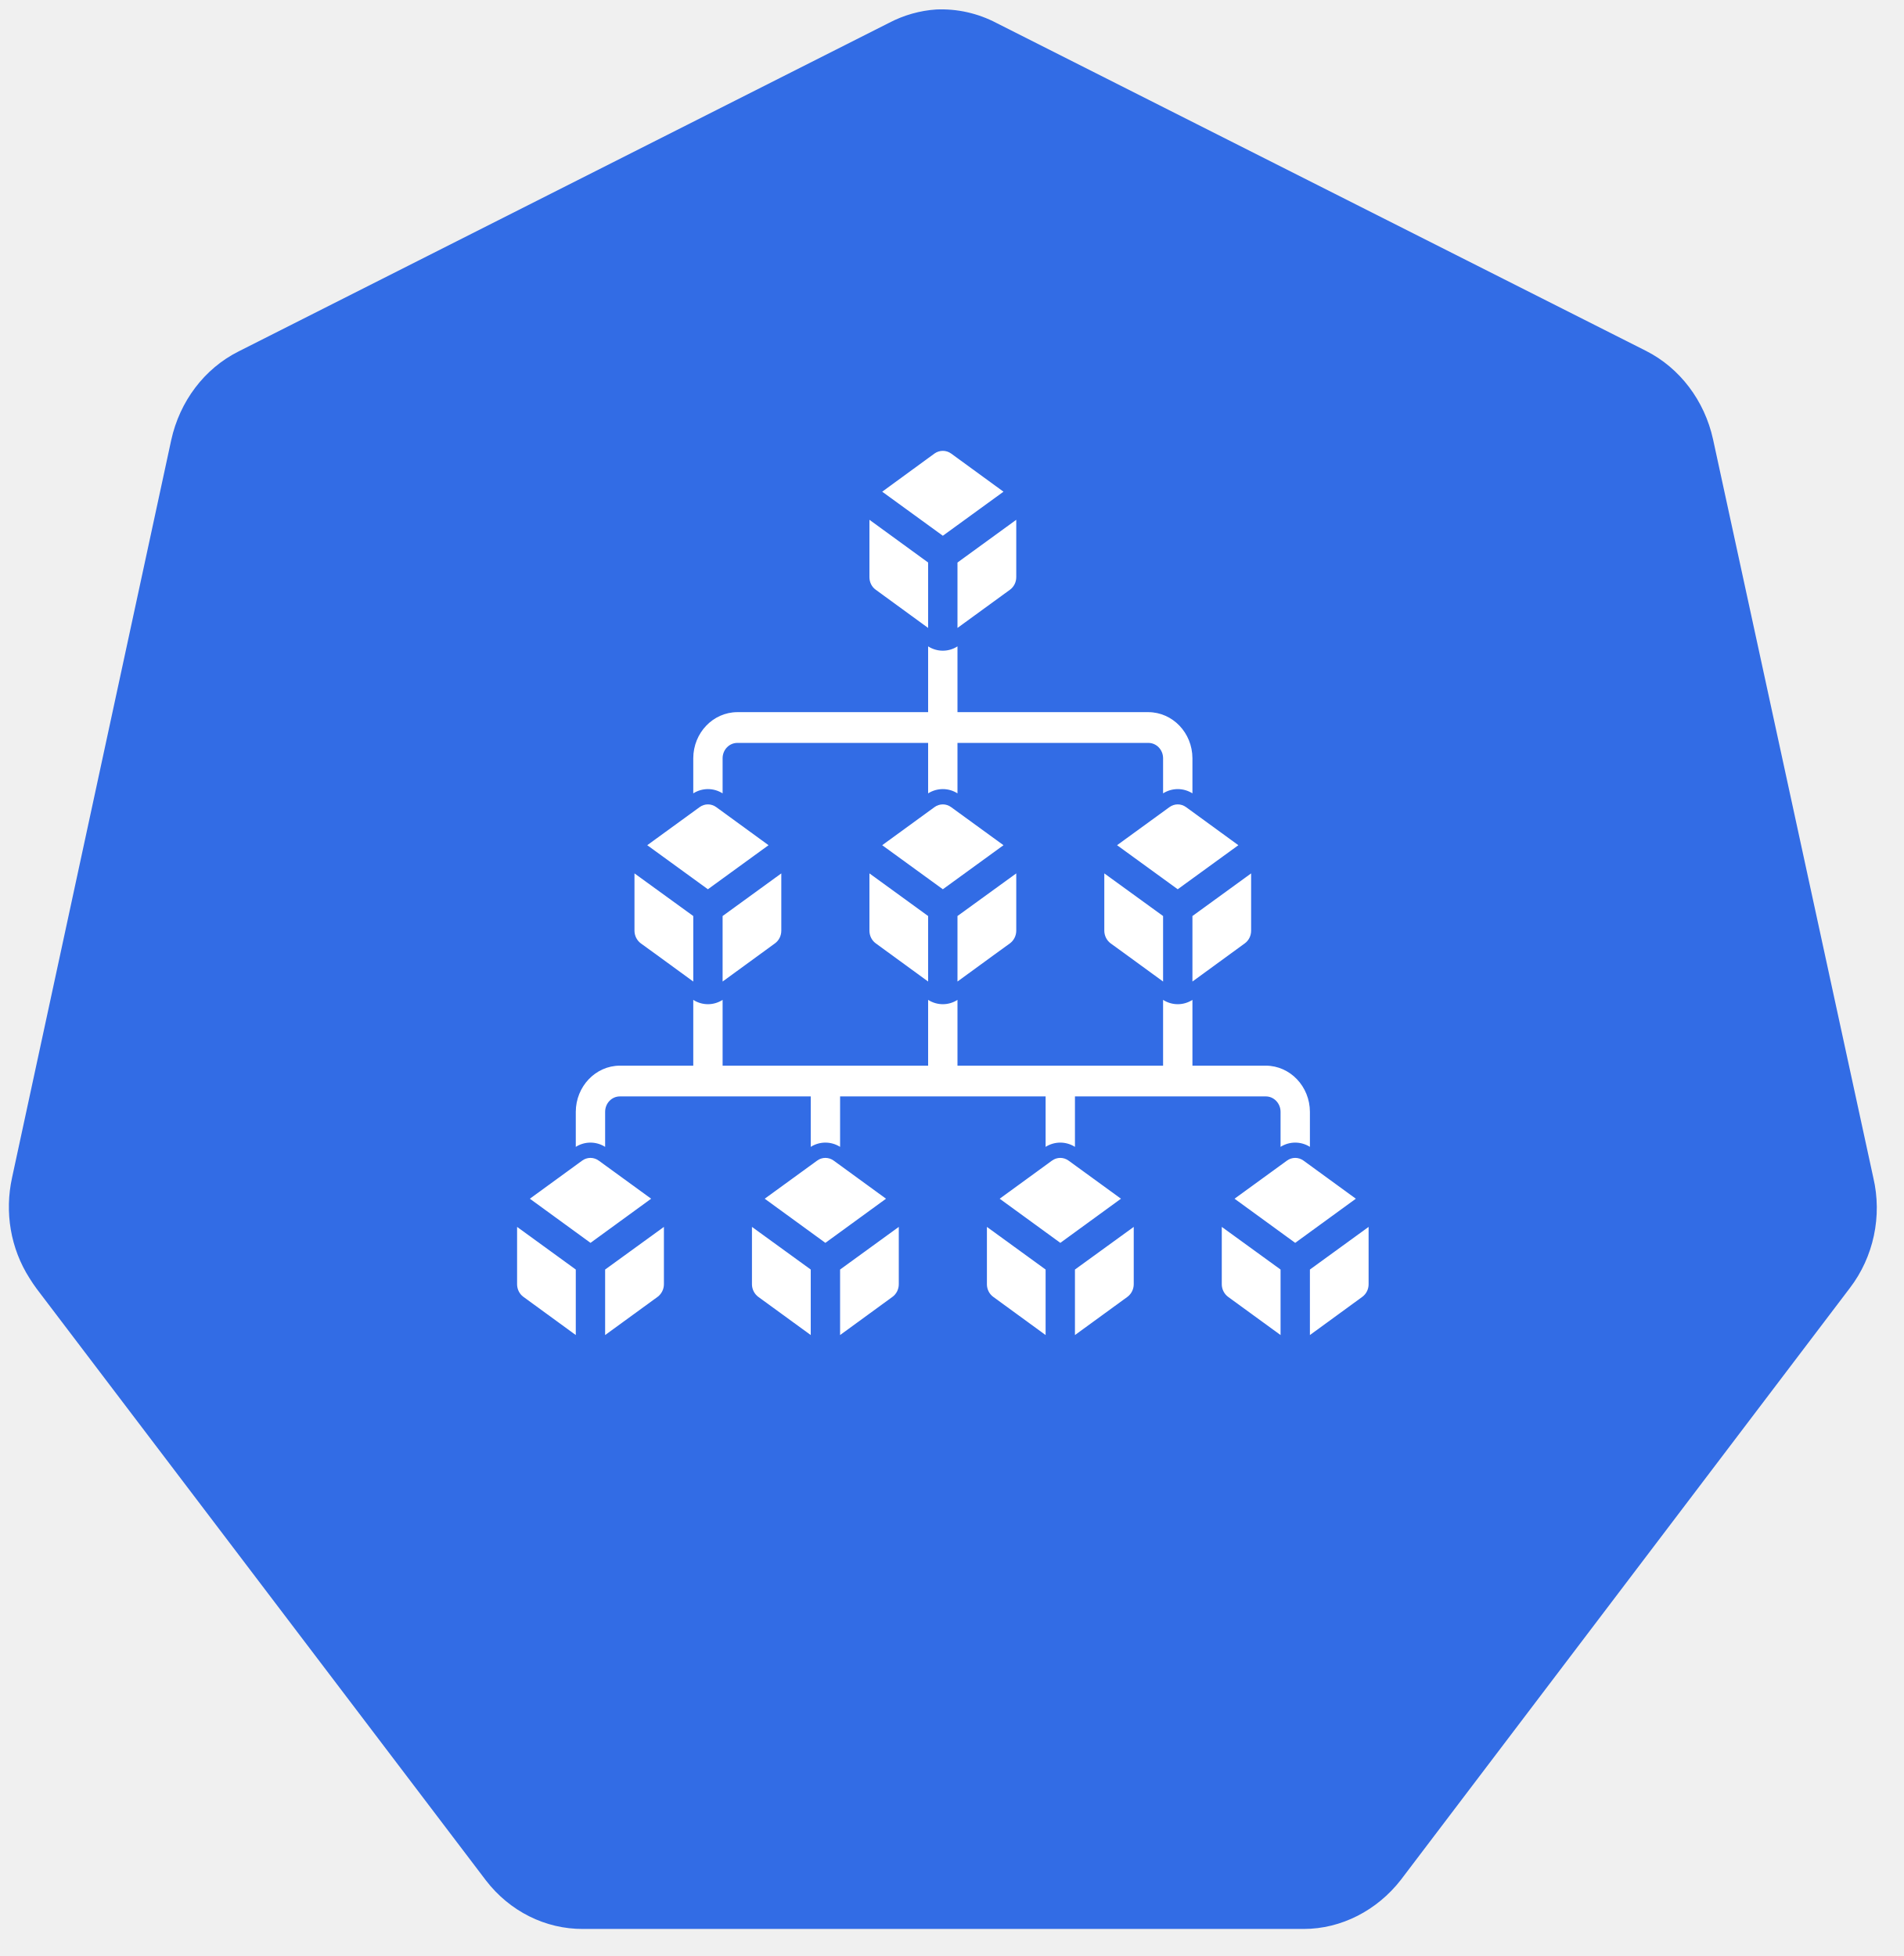
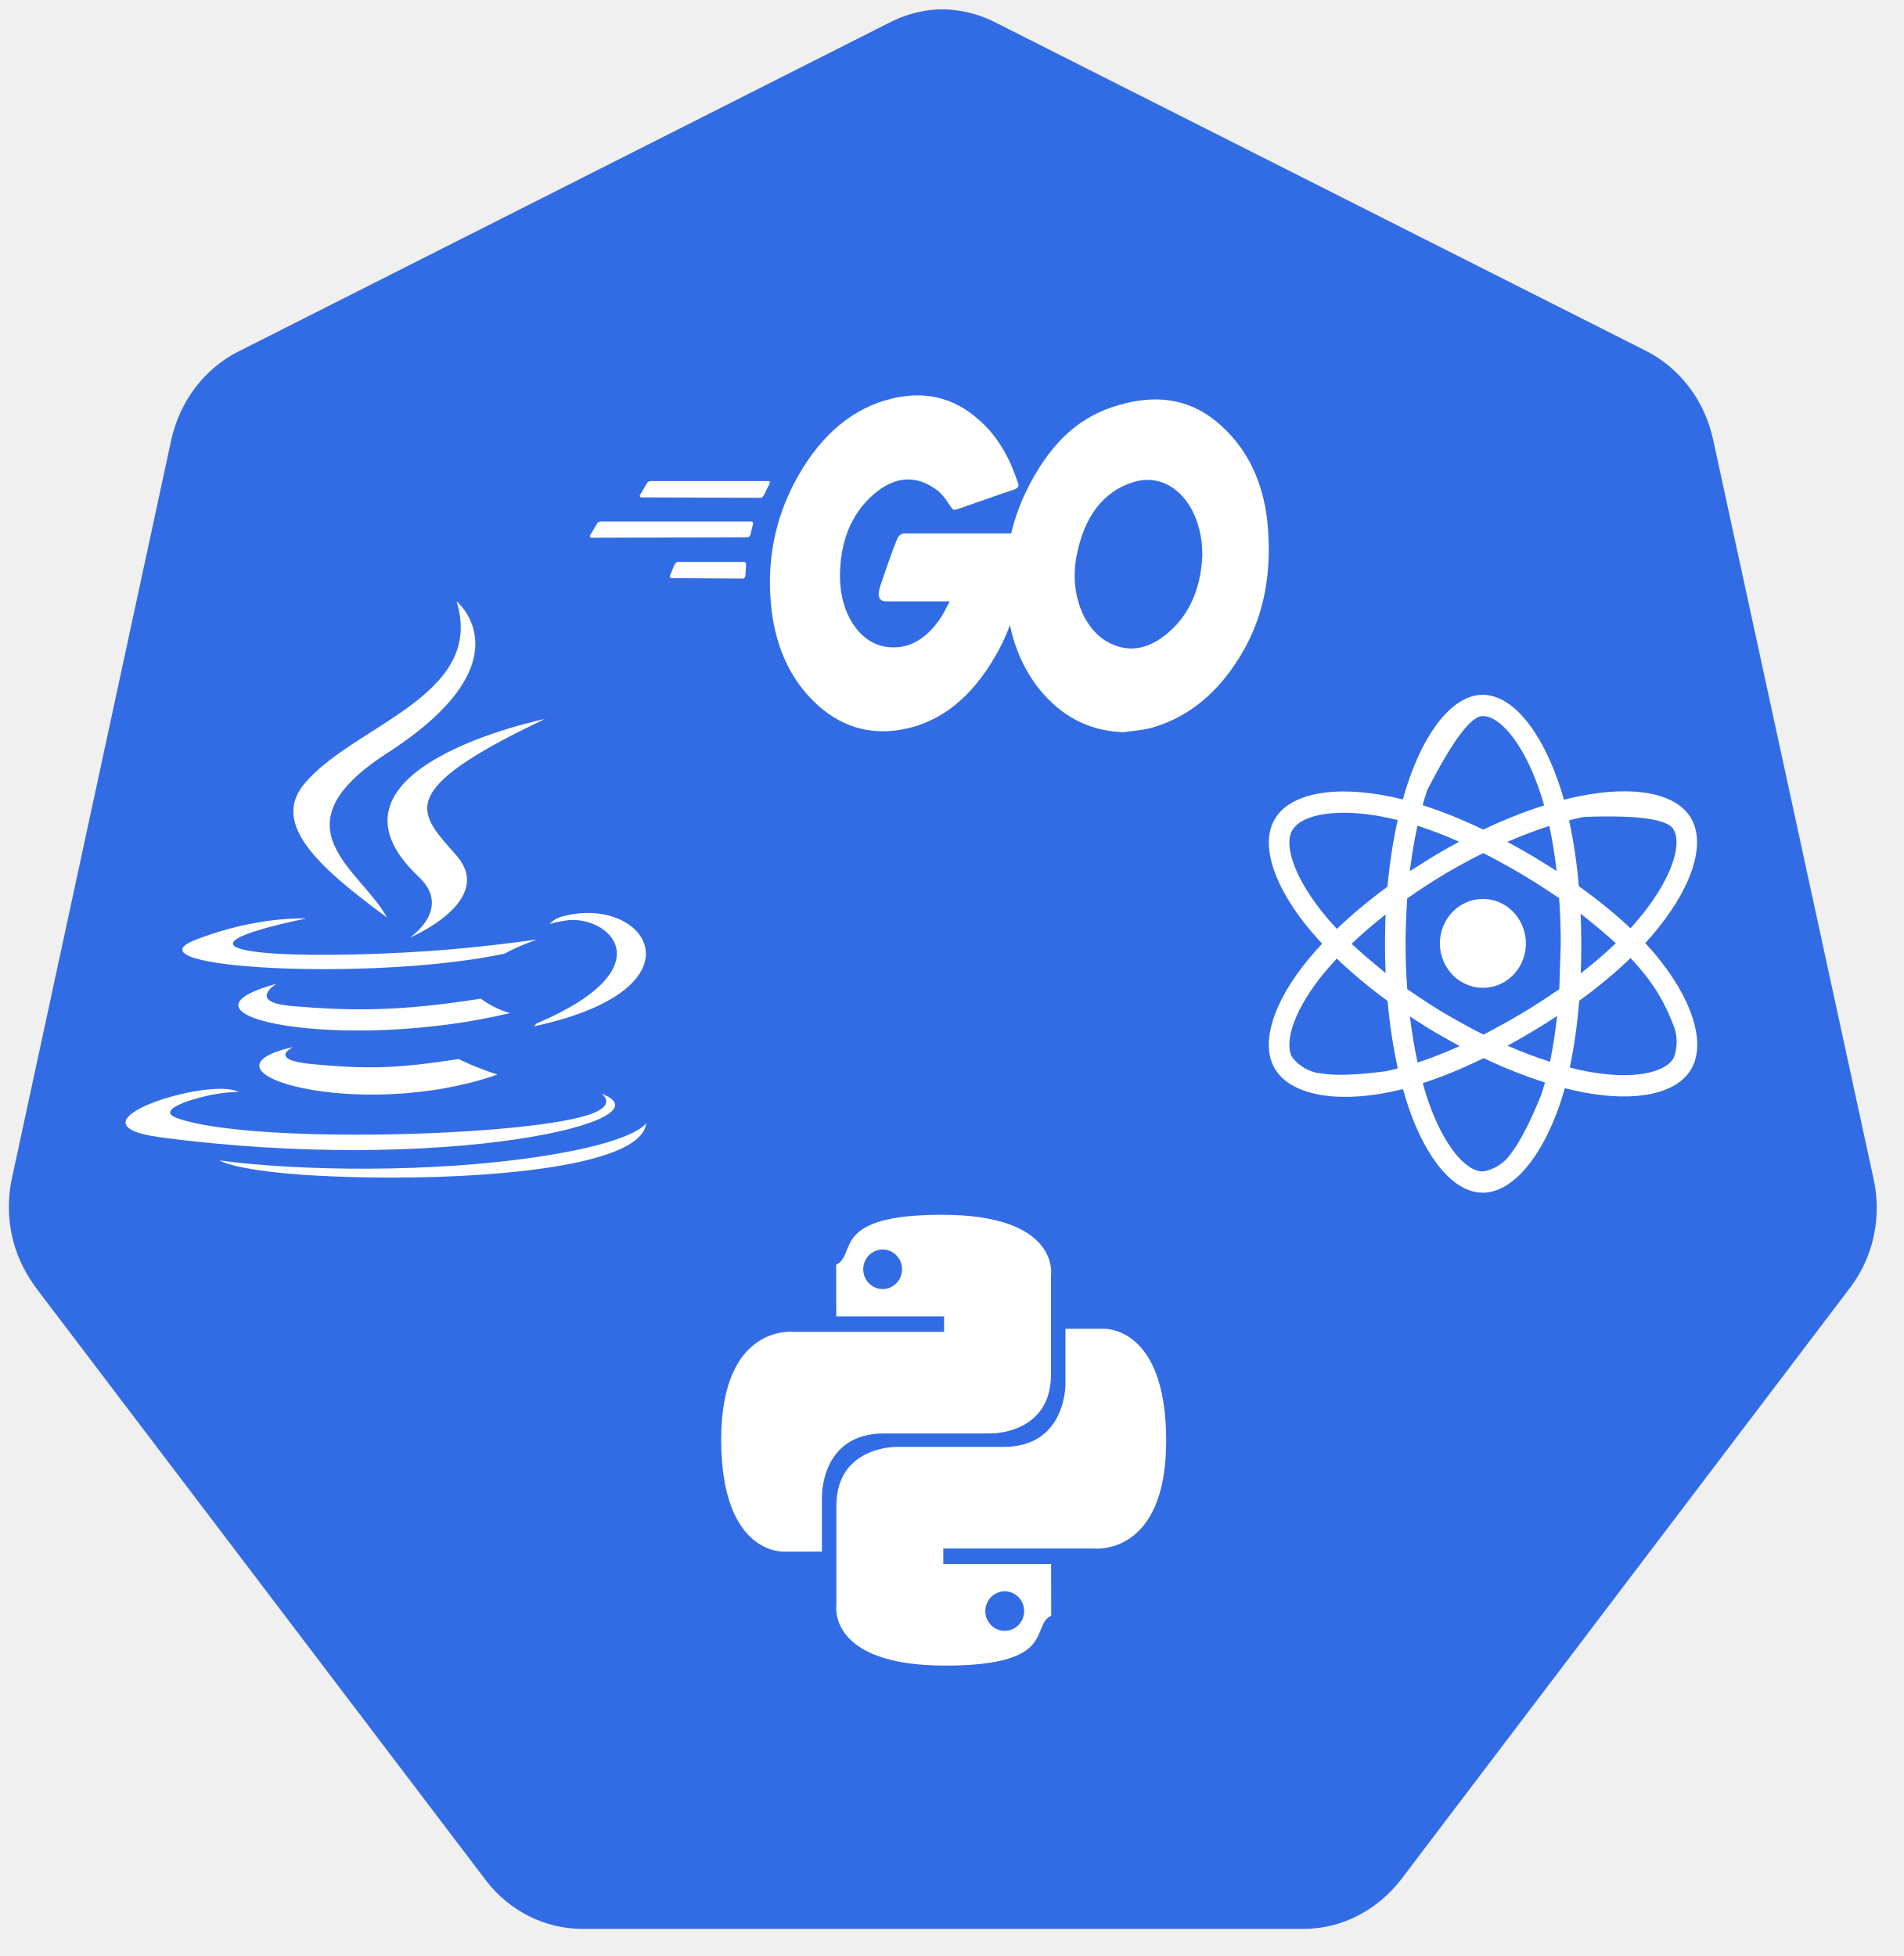
- <svg xmlns="http://www.w3.org/2000/svg" xmlns:xlink="http://www.w3.org/1999/xlink" version="1.1" preserveAspectRatio="xMidYMid meet" viewBox="158.999 178.837 214.679 220.548" width="210.68" height="216.55">
+ <svg xmlns="http://www.w3.org/2000/svg" xmlns:xlink="http://www.w3.org/1999/xlink" version="1.1" preserveAspectRatio="xMidYMid meet" viewBox="192.959 215.816 214.679 220.548" width="210.68" height="216.55">
  <defs>
-     <path d="M259.25 181.37C251.91 185.08 193.22 214.74 185.88 218.44C182.05 220.37 179.27 224.05 178.31 228.43C176.52 236.75 162.15 303.31 160.36 311.63C159.5 315.54 160.19 319.63 162.33 322.98C162.58 323.38 162.84 323.77 163.12 324.15C193.53 364.21 210.43 386.47 213.81 390.92C216.49 394.4 220.51 396.41 224.75 396.39C232.88 396.39 297.91 396.39 306.04 396.39C310.29 396.39 314.32 394.29 316.99 390.86C322.06 384.18 362.59 330.75 367.65 324.07C370.31 320.59 371.31 315.98 370.28 311.62C368.48 303.29 354.02 236.67 352.21 228.35C351.25 223.97 348.46 220.29 344.64 218.36C337.32 214.66 278.72 185.08 271.4 181.38C269.29 180.27 266.95 179.75 264.6 179.85C262.78 179.97 260.94 180.48 259.25 181.37Z" id="d1OXeflb88" />
-     <path d="M272.91 245.31C273.35 244.99 273.62 244.46 273.62 243.89C273.62 243.46 273.62 241.3 273.62 237.42L266.99 242.24L266.99 249.62C270.15 247.33 272.12 245.89 272.91 245.31Z" id="h2p5MYpv4" />
-     <path d="M272.18 274.13C268.64 271.55 266.68 270.12 266.28 269.84C265.72 269.42 264.96 269.42 264.39 269.84C264 270.12 262.04 271.55 258.5 274.13L265.34 279.1L272.18 274.13Z" id="a21777PIM" />
-     <path d="M257.06 243.89C257.06 244.46 257.32 244.99 257.77 245.31C258.16 245.6 260.13 247.04 263.68 249.62L263.68 242.24L257.06 237.42C257.06 240.87 257.06 243.03 257.06 243.89Z" id="a1AXTiWrGR" />
-     <path d="M273.62 277.31L266.99 282.12L266.99 289.51C270.54 286.92 272.51 285.48 272.91 285.2C273.35 284.87 273.62 284.34 273.62 283.77C273.62 282.91 273.62 280.75 273.62 277.31Z" id="e2J1oVwm" />
-     <path d="M258.5 234.25L265.34 239.22L272.18 234.25C268.64 231.67 266.68 230.24 266.28 229.95C265.72 229.54 264.96 229.54 264.39 229.95C263.61 230.53 261.64 231.96 258.5 234.25Z" id="c3jH9eve1N" />
-     <path d="M290.18 289.51L290.18 282.12L283.55 277.31C283.55 281.19 283.55 283.34 283.55 283.77C283.55 284.34 283.82 284.87 284.26 285.2C284.26 285.2 286.24 286.63 290.18 289.51Z" id="apwIIz9kA" />
-     <path d="M257.06 283.77C257.06 284.34 257.32 284.87 257.77 285.2C258.16 285.48 260.13 286.92 263.68 289.51L263.68 282.12L257.06 277.31C257.06 280.75 257.06 282.91 257.06 283.77Z" id="g10132hEQU" />
-     <path d="M245.25 314.01L252.09 318.99L258.93 314.01C255.39 311.44 253.43 310.01 253.04 309.72C252.47 309.3 251.71 309.3 251.15 309.72C250.36 310.29 248.4 311.72 245.25 314.01Z" id="bpALbZpqm" />
-     <path d="M311.92 314.01C308.38 311.44 306.42 310.01 306.03 309.72C305.46 309.3 304.7 309.3 304.14 309.72C303.74 310.01 301.78 311.44 298.24 314.01L305.08 318.99L311.92 314.01Z" id="f1wjUkR5VU" />
-     <path d="M300.11 277.31L293.49 282.12L293.49 289.51C297.04 286.92 299.01 285.48 299.4 285.2C299.85 284.87 300.11 284.34 300.11 283.77C300.11 282.91 300.11 280.75 300.11 277.31Z" id="b1cwCqiOV9" />
-     <path d="M271.75 314.01L278.59 318.99L285.43 314.01C281.89 311.44 279.92 310.01 279.53 309.72C278.96 309.3 278.21 309.3 277.64 309.72C276.86 310.29 274.89 311.72 271.75 314.01Z" id="f4cniuHPc0" />
-     <path d="M298.67 274.13C295.14 271.55 293.17 270.12 292.78 269.84C292.21 269.42 291.46 269.42 290.89 269.84C290.5 270.12 288.53 271.55 284.99 274.13L291.83 279.1L298.67 274.13Z" id="bh6ZDON2P" />
-     <path d="M223.94 322L217.32 317.19C217.32 321.07 217.32 323.22 217.32 323.66C217.32 324.22 217.58 324.75 218.03 325.08C218.42 325.37 220.39 326.8 223.94 329.39L223.94 322Z" id="a5v7U0Y9S5" />
-     <path d="M270.31 323.66C270.31 324.22 270.57 324.75 271.02 325.08C271.41 325.37 273.38 326.8 276.93 329.39L276.93 322L270.31 317.19C270.31 320.64 270.31 322.79 270.31 323.66Z" id="cX6f2jn9U" />
-     <path d="M230.56 283.77C230.56 284.34 230.83 284.87 231.27 285.2C231.67 285.48 233.64 286.92 237.19 289.51L237.19 282.12L230.56 277.31C230.56 280.75 230.56 282.91 230.56 283.77Z" id="fmTo60khr" />
-     <path d="M259.66 325.08C260.11 324.75 260.37 324.22 260.37 323.66C260.37 323.22 260.37 321.07 260.37 317.19L253.75 322L253.75 329.39C256.9 327.09 258.87 325.65 259.66 325.08Z" id="c5tZGrxF" />
-     <path d="M303.43 322L296.8 317.19C296.8 321.07 296.8 323.22 296.8 323.66C296.8 324.22 297.07 324.75 297.51 325.08C297.91 325.37 299.88 326.8 303.43 329.39L303.43 322Z" id="c1pLCxCt4R" />
-     <path d="M306.74 329.39C310.29 326.8 312.26 325.37 312.65 325.08C313.1 324.75 313.36 324.22 313.36 323.66C313.36 323.22 313.36 321.07 313.36 317.19L306.74 322L306.74 329.39Z" id="agX8uTNt5" />
-     <path d="M286.16 325.08C286.6 324.75 286.87 324.22 286.87 323.66C286.87 323.22 286.87 321.07 286.87 317.19L280.24 322L280.24 329.39C283.4 327.09 285.37 325.65 286.16 325.08Z" id="a8gmQ39E8" />
-     <path d="M247.12 277.31L240.5 282.12L240.5 289.51C244.05 286.92 246.02 285.48 246.41 285.2C246.86 284.87 247.12 284.34 247.12 283.77C247.12 282.91 247.12 280.75 247.12 277.31Z" id="btztXZWwn" />
-     <path d="M245.68 274.13C242.15 271.55 240.18 270.12 239.79 269.84C239.22 269.42 238.47 269.42 237.9 269.84C237.51 270.12 235.54 271.55 232 274.13L238.84 279.1L245.68 274.13Z" id="b72O8cQ4J" />
-     <path d="M243.81 323.66C243.81 324.22 244.08 324.75 244.52 325.08C244.92 325.37 246.89 326.8 250.44 329.39L250.44 322L243.81 317.19C243.81 320.64 243.81 322.79 243.81 323.66Z" id="c57zxf6aKs" />
-     <path d="M233.88 317.19L227.25 322L227.25 329.39C230.8 326.8 232.77 325.37 233.17 325.08C233.61 324.75 233.88 324.22 233.88 323.66C233.88 322.79 233.88 320.64 233.88 317.19Z" id="a1BuZcpps2" />
-     <path d="M232.44 314.01C228.9 311.44 226.93 310.01 226.54 309.72C225.97 309.3 225.22 309.3 224.65 309.72C224.26 310.01 222.29 311.44 218.76 314.01L225.6 318.99L232.44 314.01Z" id="a4tVIMwYP" />
-     <path d="M290.18 268.28C291.2 267.64 292.47 267.64 293.49 268.28C293.49 267.88 293.49 264.72 293.49 264.32C293.48 261.45 291.26 259.13 288.52 259.12C287.09 259.12 279.91 259.12 266.99 259.12C266.99 254.67 266.99 252.2 266.99 251.7C265.98 252.35 264.7 252.35 263.68 251.7C263.68 252.2 263.68 254.67 263.68 259.12C250.77 259.12 243.59 259.12 242.16 259.12C239.42 259.13 237.2 261.45 237.19 264.32C237.19 264.72 237.19 267.88 237.19 268.28C238.21 267.64 239.48 267.64 240.5 268.28C240.5 267.88 240.5 264.72 240.5 264.32C240.5 263.37 241.24 262.59 242.16 262.59C243.59 262.59 250.77 262.59 263.68 262.59C263.68 266 263.68 267.9 263.68 268.28C264.7 267.64 265.98 267.64 266.99 268.28C266.99 267.9 266.99 266 266.99 262.59C279.91 262.59 287.09 262.59 288.52 262.59C289.44 262.59 290.18 263.37 290.18 264.32C290.18 265.11 290.18 267.88 290.18 268.28Z" id="c2t3lrWOp" />
-     <path d="M227.25 304.21C227.25 303.25 227.99 302.47 228.91 302.47C230.34 302.47 237.52 302.47 250.44 302.47C250.44 305.88 250.44 307.78 250.44 308.16C251.45 307.52 252.73 307.52 253.75 308.16C253.75 307.78 253.75 305.88 253.75 302.47L276.93 302.47C276.93 305.88 276.93 307.78 276.93 308.16C277.95 307.52 279.22 307.52 280.24 308.16C280.24 307.78 280.24 305.88 280.24 302.47C293.16 302.47 300.33 302.47 301.77 302.47C302.68 302.47 303.43 303.25 303.43 304.21C303.43 304.6 303.43 307.76 303.43 308.16C304.44 307.52 305.72 307.52 306.74 308.16C306.74 307.76 306.74 304.6 306.74 304.21C306.73 301.34 304.51 299.01 301.77 299C301.22 299 298.46 299 293.49 299C293.49 294.55 293.49 292.08 293.49 291.58C292.47 292.23 291.2 292.23 290.18 291.58C290.18 292.08 290.18 294.55 290.18 299L266.99 299C266.99 294.55 266.99 292.08 266.99 291.58C265.98 292.23 264.7 292.23 263.68 291.58C263.68 292.08 263.68 294.55 263.68 299L240.5 299C240.5 294.55 240.5 292.08 240.5 291.58C239.48 292.23 238.21 292.23 237.19 291.58C237.19 292.08 237.19 294.55 237.19 299C232.22 299 229.46 299 228.91 299C226.17 299.01 223.95 301.34 223.94 304.21C223.94 304.6 223.94 307.76 223.94 308.16C224.96 307.52 226.23 307.52 227.25 308.16C227.25 307.37 227.25 304.6 227.25 304.21Z" id="cFu9kazSo" />
+     <path d="M293.2 218.35C285.87 222.06 227.18 251.71 219.84 255.42C216.01 257.35 213.23 261.03 212.27 265.41C210.48 273.73 196.11 340.29 194.32 348.61C193.46 352.52 194.15 356.61 196.29 359.96C196.54 360.36 196.8 360.75 197.08 361.13C227.49 401.19 244.39 423.45 247.77 427.9C250.44 431.38 254.47 433.38 258.71 433.36C266.83 433.36 331.87 433.36 340 433.36C344.25 433.37 348.28 431.27 350.95 427.83C356.02 421.16 396.54 367.73 401.61 361.05C404.27 357.57 405.26 352.96 404.24 348.6C402.44 340.27 387.98 273.65 386.17 265.32C385.21 260.94 382.42 257.27 378.6 255.34C371.27 251.64 312.68 222.05 305.36 218.36C303.24 217.25 300.91 216.73 298.56 216.83C296.74 216.95 294.9 217.46 293.2 218.35Z" id="a3rBkHr7l" />
+     <path d="M324.3 352.8C324.3 352.8 324.3 352.8 324.3 352.8C324.3 383.08 324.3 399.9 324.3 403.27C324.3 403.27 324.3 403.27 324.3 403.27C294.3 403.27 277.63 403.27 274.3 403.27C274.3 403.27 274.3 403.27 274.3 403.27C274.3 372.99 274.3 356.16 274.3 352.8C274.3 352.8 274.3 352.8 274.3 352.8C304.3 352.8 320.96 352.8 324.3 352.8Z" id="fH8mNqZPh" />
+     <path d="M287.27 358.43C287.27 358.82 287.27 360.76 287.28 364.26L299.44 364.26L299.44 366.01C289.25 366.01 283.58 366.01 282.45 366.01C282.45 366.01 274.3 365.07 274.3 378.16C274.3 391.26 281.41 390.8 281.41 390.8C281.7 390.8 283.11 390.8 285.66 390.8C285.66 387.15 285.66 385.12 285.66 384.72C285.66 384.72 285.43 377.47 292.66 377.47C299.9 377.47 304.72 377.47 304.72 377.47C304.72 377.47 311.5 377.58 311.5 370.8C311.5 364.02 311.5 359.58 311.5 359.58C311.5 359.58 312.53 352.8 299.21 352.8C286.47 352.8 289.66 357.3 287.27 358.43ZM294.7 358.95C294.7 360.18 293.72 361.18 292.51 361.18C291.3 361.18 290.32 360.18 290.32 358.95C290.32 357.72 291.3 356.72 292.51 356.72C293.72 356.72 294.7 357.72 294.7 358.95Z" id="db0NqfScD" />
+     <path d="M311.52 398.03C311.52 397.64 311.51 395.7 311.51 392.2L299.35 392.2L299.35 390.45C309.54 390.45 315.2 390.45 316.34 390.45C316.34 390.45 324.49 391.39 324.49 378.29C324.49 365.2 317.37 365.66 317.37 365.66C317.09 365.66 315.67 365.66 313.13 365.66C313.13 369.31 313.13 371.34 313.13 371.74C313.13 371.74 313.35 378.99 306.12 378.99C298.89 378.99 294.06 378.99 294.06 378.99C294.06 378.99 287.29 378.88 287.29 385.66C287.29 392.44 287.29 396.87 287.29 396.87C287.29 396.87 286.26 403.66 299.57 403.66C312.32 403.66 309.13 399.16 311.52 398.03ZM304.09 397.51C304.09 396.28 305.07 395.28 306.28 395.28C307.49 395.28 308.47 396.28 308.47 397.51C308.47 398.74 307.49 399.74 306.28 399.74C305.07 399.74 304.09 398.74 304.09 397.51Z" id="dagruz9wij" />
+     <path d="M266.02 283.52C266.02 283.52 266.02 283.52 266.02 283.52C266.02 322.6 266.02 344.31 266.02 348.65C266.02 348.65 266.02 348.65 266.02 348.65C230.61 348.65 210.94 348.65 207 348.65C207 348.65 207 348.65 207 348.65C207 309.58 207 287.87 207 283.52C207 283.52 207 283.52 207 283.52C242.41 283.52 262.08 283.52 266.02 283.52Z" id="c755hFiCF" />
+     <path d="M226.03 333.87C226.03 333.87 222.99 335.32 228.2 335.81C234.51 336.39 237.73 336.31 244.69 335.23C244.69 335.23 246.51 336.17 249.07 336.98C233.48 342.44 213.79 336.66 226.03 333.87" id="b1bno4083V" />
+     <path d="M224.13 326.75C224.13 326.75 220.72 328.82 225.93 329.26C232.67 329.82 237.99 329.87 247.2 328.42C247.2 328.42 248.47 329.48 250.48 330.05C231.63 334.55 210.64 330.41 224.13 326.75" id="hSbljdiKL" />
+     <path d="M240.19 314.68C244.03 318.29 239.18 321.54 239.18 321.54C239.18 321.54 248.93 317.43 244.45 312.28C240.27 307.48 237.06 305.1 254.42 296.87C254.42 296.87 227.17 302.43 240.19 314.68" id="a9gKugEJV" />
+     <path d="M260.8 339.14C260.8 339.14 263.05 340.65 258.32 341.82C249.32 344.05 220.88 344.72 212.97 341.91C210.13 340.9 215.46 339.5 217.14 339.21C218.88 338.9 219.88 338.96 219.88 338.96C216.72 337.14 199.46 342.53 211.11 344.07C242.89 348.28 269.04 342.17 260.8 339.14" id="ai0ZaAAPl" />
+     <path d="M227.5 319.38C227.5 319.38 213.03 322.19 222.37 323.2C226.32 323.64 234.19 323.54 241.51 323.04C247.5 322.62 253.51 321.75 253.51 321.75C253.51 321.75 251.4 322.49 249.88 323.34C235.18 326.49 206.8 325.03 214.97 321.8C221.88 319.07 227.5 319.38 227.5 319.38" id="e1JXniM1RJ" />
+     <path d="M253.45 331.23C268.39 324.89 261.49 318.8 256.67 319.62C255.48 319.82 254.96 319.99 254.96 319.99C254.96 319.99 255.4 319.43 256.23 319.19C265.77 316.45 273.1 327.26 253.15 331.55C253.15 331.55 253.39 331.38 253.45 331.23" id="agbPamjuH" />
+     <path d="M244.45 283.59C244.45 283.59 252.72 290.35 236.6 300.74C223.68 309.08 233.66 313.83 236.6 319.26C229.05 313.7 223.52 308.81 227.23 304.25C232.68 297.57 247.79 294.33 244.45 283.59" id="a2u3Ogqre4" />
+     <path d="M228.97 348.4C243.3 349.15 265.32 347.99 265.84 342.45C265.84 342.45 264.84 344.55 253.99 346.21C241.75 348.1 226.66 347.88 217.71 346.67C217.71 346.67 219.54 347.91 228.97 348.4" id="b2Dw1CJVVk" />
+     <path d="M392.81 288.53C392.81 288.53 392.81 288.53 392.81 288.53C392.81 328.97 392.81 351.44 392.81 355.93C392.81 355.93 392.81 355.93 392.81 355.93C353.71 355.93 331.98 355.93 327.64 355.93C327.64 355.93 327.64 355.93 327.64 355.93C327.64 315.49 327.64 293.02 327.64 288.53C327.64 288.53 327.64 288.53 327.64 288.53C366.74 288.53 388.47 288.53 392.81 288.53Z" id="aHbuQGQbj" />
+     <path d="M356.01 324.69C357.35 327.09 360.32 327.91 362.64 326.53C364.96 325.14 365.75 322.08 364.41 319.68C364.41 319.68 364.41 319.68 364.41 319.68C363.07 317.28 360.11 316.46 357.79 317.84C355.47 319.23 354.67 322.29 356.01 324.69ZM378.52 322.15C378.89 321.75 379.17 321.43 379.24 321.35C383.6 316.28 385.44 311.2 383.73 308.14C382.1 305.21 377.23 304.34 371.14 305.57C370.24 305.75 369.53 305.94 369.35 305.98C369.18 305.37 369.03 304.89 368.99 304.77C366.92 298.33 363.59 294.14 360.18 294.14C356.91 294.15 353.74 298.07 351.73 304.14C351.43 305.03 351.23 305.77 351.18 305.95C350.58 305.8 350.1 305.7 349.98 305.67C343.56 304.3 338.38 305.2 336.68 308.26C335.05 311.19 336.75 315.98 340.83 320.82C341.44 321.54 341.95 322.08 342.08 322.22C341.57 322.76 341.1 323.29 340.65 323.83C336.67 328.6 335.07 333.31 336.69 336.23C338.38 339.24 343.48 340.23 349.69 338.96C350.45 338.81 351.04 338.65 351.19 338.62C351.47 339.6 351.73 340.38 351.79 340.57C353.8 346.52 356.94 350.32 360.2 350.31C363.57 350.31 366.94 346.23 368.99 340.04C369.15 339.55 369.3 339.04 369.45 338.52C370.41 338.77 371.19 338.91 371.39 338.96C377.37 340.13 382.12 339.21 383.75 336.29C385.43 333.27 383.7 328.21 379.53 323.28C379.05 322.72 378.62 322.27 378.52 322.15ZM349.51 308.02C350.05 308.13 350.49 308.25 350.6 308.27C350.06 310.75 349.67 313.26 349.45 315.79C347.45 317.25 345.54 318.84 343.74 320.55C343.34 320.12 342.96 319.69 342.58 319.24C342.58 319.24 342.58 319.24 342.58 319.24C339.09 315.1 337.71 311.22 338.69 309.46C339.74 307.57 343.97 306.84 349.51 308.02ZM345.4 322.23C346.57 321.11 347.86 320.01 349.24 318.92C349.17 320.58 349.18 321.9 349.17 322.23C349.17 323.34 349.19 324.44 349.24 325.54C347.46 324.08 346.18 322.97 345.4 322.23ZM342.07 336.87C340.75 336.77 339.53 336.1 338.7 335.03C337.72 333.26 339.01 329.47 342.41 325.39C343.05 324.63 343.6 324.05 343.73 323.9C345.54 325.62 347.45 327.22 349.46 328.68C349.68 331.24 350.07 333.78 350.61 336.29C350.16 336.41 349.7 336.52 349.24 336.61C346.05 337.03 343.66 337.12 342.07 336.87ZM365.76 312.31C364.38 311.49 363.25 310.89 362.97 310.73C364.58 310.03 366.17 309.43 367.7 308.94C368.06 310.62 368.33 312.32 368.53 314.03C367.16 313.14 366.04 312.48 365.76 312.31ZM360.18 296.54C362.28 296.54 365.01 299.97 366.79 305.52C366.96 306.07 367.08 306.51 367.12 306.62C364.77 307.37 362.48 308.28 360.25 309.35C358.04 308.27 355.75 307.35 353.41 306.59C353.57 306.03 353.74 305.47 353.92 304.92C356.78 299.33 358.86 296.54 360.18 296.54ZM357.53 310.72C354.68 312.24 352.53 313.7 351.97 314.04C352.19 312.24 352.48 310.53 352.83 308.91C354.43 309.43 356 310.03 357.53 310.72ZM354.71 332.15C356.13 332.99 357.3 333.6 357.59 333.77C356.04 334.47 354.46 335.1 352.85 335.63C352.49 334 352.2 332.25 351.98 330.43C353.33 331.32 354.44 331.98 354.71 332.15ZM363.43 345.82C363.43 345.82 363.43 345.82 363.43 345.82C362.68 346.95 361.51 347.71 360.2 347.91C358.22 347.92 355.7 344.87 353.98 339.78C353.68 338.88 353.48 338.14 353.43 337.96C355.77 337.18 358.07 336.23 360.29 335.13C362.54 336.2 364.85 337.12 367.21 337.88C367.08 338.34 366.94 338.8 366.79 339.26C365.55 342.33 364.43 344.51 363.43 345.82ZM362.99 333.73C364.37 332.98 365.49 332.3 365.77 332.14C367.21 331.28 368.3 330.56 368.58 330.38C368.39 332.12 368.13 333.84 367.78 335.54C366.23 335.05 364.62 334.44 362.99 333.73ZM368.83 327.34C367.5 328.27 366.08 329.19 364.61 330.07C363.15 330.94 361.7 331.74 360.28 332.47C358.03 331.36 356.31 330.31 355.87 330.07C353.73 328.79 352.1 327.62 351.68 327.35C351.55 325.65 351.49 323.94 351.49 322.23C351.49 322.23 351.49 322.23 351.49 322.23C351.49 319.67 351.66 317.63 351.67 317.12C353.01 316.17 354.41 315.26 355.86 314.39C357.32 313.52 358.79 312.72 360.25 312C362.47 313.11 364.17 314.15 364.6 314.39C366.75 315.66 368.39 316.81 368.81 317.08C368.93 318.79 368.99 320.51 368.99 322.22C368.9 325.29 368.84 327 368.83 327.34ZM381.72 309.34C382.77 311.22 381.27 315.38 377.5 319.75C377.5 319.75 377.5 319.75 377.5 319.75C377.19 320.11 376.92 320.41 376.86 320.48C375.02 318.76 373.08 317.18 371.03 315.74C370.83 313.24 370.46 310.75 369.93 308.3C370.49 308.16 371.05 308.03 371.59 307.92C377.69 307.69 381.07 308.17 381.72 309.34ZM375.2 322.17C373.94 323.37 372.62 324.5 371.25 325.56C371.31 323.89 371.3 322.56 371.31 322.22C371.31 321.09 371.28 319.96 371.23 318.83C373.04 320.27 374.36 321.38 375.2 322.17ZM371.82 336.6C370.94 336.43 370.19 336.23 370.01 336.19C370.53 333.71 370.88 331.19 371.07 328.66C373.11 327.19 375.05 325.58 376.87 323.84C377.19 324.18 377.49 324.52 377.78 324.86C377.78 324.86 377.78 324.86 377.78 324.86C379.41 326.7 380.71 328.83 381.59 331.15C382.17 332.39 382.22 333.81 381.74 335.09C380.75 336.86 376.94 337.6 371.82 336.6Z" id="c4Yc5XePDP" />
+     <path d="M283.08 279.72C283.31 279.63 283.59 279.58 283.72 279.36" id="g18ooreVbW" />
+     <path d="M265.13 271.62C265.21 271.49 265.84 270.42 265.92 270.28C265.99 270.13 266.18 270.03 266.33 270.03C267.66 270.03 278.31 270.03 279.64 270.03C279.79 270.03 279.83 270.18 279.75 270.33C279.69 270.46 279.18 271.49 279.12 271.62C279.05 271.77 278.86 271.92 278.75 271.92C277.85 271.91 273.35 271.9 265.25 271.87C265.12 271.8 265.08 271.72 265.13 271.62Z" id="m64FzaEidD" />
+     <path d="M259.5 276.18C259.58 276.04 260.21 274.97 260.29 274.84C260.36 274.69 260.55 274.59 260.7 274.59C262.4 274.59 276 274.59 277.7 274.59C277.85 274.59 277.93 274.74 277.89 274.89C277.86 275.01 277.62 275.96 277.59 276.08C277.55 276.27 277.4 276.37 277.26 276.37C276.08 276.38 270.2 276.39 259.61 276.42C259.49 276.36 259.45 276.27 259.5 276.18Z" id="czzfANqCJ" />
+     <path d="M268.53 280.68C268.58 280.56 269 279.57 269.05 279.44C269.12 279.3 269.27 279.15 269.42 279.15C270.17 279.15 276.14 279.15 276.88 279.15C277.03 279.15 277.11 279.3 277.11 279.49C277.1 279.61 277.04 280.56 277.03 280.68C277.03 280.88 276.88 281.03 276.77 281.03C276.23 281.02 273.52 281.01 268.64 280.98C268.52 280.88 268.48 280.78 268.53 280.68Z" id="bu5aC9r8" />
+     <path d="M301.09 273.15C300.53 273.35 300.49 273.4 300.01 272.66C299.45 271.82 299.04 271.27 298.25 270.78C295.9 269.24 293.63 269.69 291.5 271.52C288.97 273.7 287.66 276.92 287.7 280.93C287.74 284.89 289.79 288.16 292.73 288.7C295.27 289.15 297.39 287.96 299.07 285.44C299.41 284.89 299.71 284.3 300.08 283.6C298.74 283.6 297.06 283.6 292.88 283.6C292.1 283.6 291.91 282.96 292.17 282.12C292.66 280.58 293.55 278.01 294.08 276.72C294.19 276.42 294.45 275.93 295.01 275.93C296.91 275.93 303.92 275.93 308.58 275.93C308.51 277.26 308.51 278.6 308.36 279.94C307.95 283.5 306.94 286.77 305.3 289.64C302.62 294.35 299.11 297.27 294.67 298.06C291.02 298.71 287.62 297.77 284.64 294.79C281.88 292.02 280.31 288.36 279.9 283.8C279.42 278.4 280.61 273.55 283.07 269.29C285.72 264.69 289.23 261.77 293.52 260.73C297.02 259.88 300.38 260.43 303.4 263.15C305.38 264.88 306.79 267.26 307.73 270.13C307.95 270.58 307.8 270.83 307.35 270.98C305 271.77 303.4 272.36 301.09 273.15Z" id="c4rqLT9IC" />
+     <path d="M310.6 294C308.4 291.48 307.02 288.26 306.57 284.45C305.9 278.85 307.05 273.9 309.59 269.49C312.31 264.74 315.59 262.26 320.03 261.22C323.84 260.33 327.42 260.82 330.66 263.75C333.61 266.42 335.44 270.03 335.92 274.79C336.55 281.47 335.1 286.92 331.63 291.58C329.17 294.89 326.15 296.97 322.68 297.91C321.67 298.16 320.67 298.21 319.7 298.36C316.3 298.26 313.21 296.97 310.6 294ZM328.46 276.72C327.79 271.82 324.4 269.04 320.85 270.13C317.38 271.17 315.15 274.1 314.33 278.75C313.66 282.61 315.07 286.52 317.76 288.11C319.81 289.3 321.86 289.15 323.84 287.81C326.78 285.78 328.39 282.61 328.57 278.35C328.54 277.71 328.54 277.22 328.46 276.72Z" id="cC4GaLFeQ" />
  </defs>
  <g>
    <g>
-       <use xlink:href="#d1OXeflb88" opacity="1" fill="#326ce5" fill-opacity="1" />
+       <use xlink:href="#a3rBkHr7l" opacity="1" fill="#326ce5" fill-opacity="1" />
      <g>
-         <use xlink:href="#d1OXeflb88" opacity="1" fill-opacity="0" stroke="#000000" stroke-width="1" stroke-opacity="0" />
+         <use xlink:href="#a3rBkHr7l" opacity="1" fill-opacity="0" stroke="#000000" stroke-width="1" stroke-opacity="0" />
      </g>
    </g>
    <g>
-       <use xlink:href="#h2p5MYpv4" opacity="1" fill="#ffffff" fill-opacity="1" />
+       <use xlink:href="#fH8mNqZPh" opacity="1" fill="#000000" fill-opacity="0" />
      <g>
-         <use xlink:href="#h2p5MYpv4" opacity="1" fill-opacity="0" stroke="#000000" stroke-width="1" stroke-opacity="0" />
+         <use xlink:href="#fH8mNqZPh" opacity="1" fill-opacity="0" stroke="#000000" stroke-width="1" stroke-opacity="0" />
      </g>
    </g>
    <g>
-       <use xlink:href="#a21777PIM" opacity="1" fill="#ffffff" fill-opacity="1" />
+       <use xlink:href="#db0NqfScD" opacity="1" fill="#ffffff" fill-opacity="1" />
      <g>
-         <use xlink:href="#a21777PIM" opacity="1" fill-opacity="0" stroke="#000000" stroke-width="1" stroke-opacity="0" />
+         <use xlink:href="#db0NqfScD" opacity="1" fill-opacity="0" stroke="#000000" stroke-width="1" stroke-opacity="0" />
      </g>
    </g>
    <g>
-       <use xlink:href="#a1AXTiWrGR" opacity="1" fill="#ffffff" fill-opacity="1" />
+       <use xlink:href="#dagruz9wij" opacity="1" fill="#ffffff" fill-opacity="1" />
      <g>
-         <use xlink:href="#a1AXTiWrGR" opacity="1" fill-opacity="0" stroke="#000000" stroke-width="1" stroke-opacity="0" />
+         <use xlink:href="#dagruz9wij" opacity="1" fill-opacity="0" stroke="#000000" stroke-width="1" stroke-opacity="0" />
      </g>
    </g>
    <g>
-       <use xlink:href="#e2J1oVwm" opacity="1" fill="#ffffff" fill-opacity="1" />
+       <use xlink:href="#c755hFiCF" opacity="1" fill="#000000" fill-opacity="0" />
      <g>
-         <use xlink:href="#e2J1oVwm" opacity="1" fill-opacity="0" stroke="#000000" stroke-width="1" stroke-opacity="0" />
+         <use xlink:href="#c755hFiCF" opacity="1" fill-opacity="0" stroke="#000000" stroke-width="1" stroke-opacity="0" />
      </g>
    </g>
    <g>
-       <use xlink:href="#c3jH9eve1N" opacity="1" fill="#ffffff" fill-opacity="1" />
+       <use xlink:href="#b1bno4083V" opacity="1" fill="#ffffff" fill-opacity="1" />
      <g>
-         <use xlink:href="#c3jH9eve1N" opacity="1" fill-opacity="0" stroke="#000000" stroke-width="1" stroke-opacity="0" />
+         <use xlink:href="#b1bno4083V" opacity="1" fill-opacity="0" stroke="#000000" stroke-width="1" stroke-opacity="0" />
      </g>
    </g>
    <g>
-       <use xlink:href="#apwIIz9kA" opacity="1" fill="#ffffff" fill-opacity="1" />
+       <use xlink:href="#hSbljdiKL" opacity="1" fill="#ffffff" fill-opacity="1" />
      <g>
-         <use xlink:href="#apwIIz9kA" opacity="1" fill-opacity="0" stroke="#000000" stroke-width="1" stroke-opacity="0" />
+         <use xlink:href="#hSbljdiKL" opacity="1" fill-opacity="0" stroke="#000000" stroke-width="1" stroke-opacity="0" />
      </g>
    </g>
    <g>
-       <use xlink:href="#g10132hEQU" opacity="1" fill="#ffffff" fill-opacity="1" />
+       <use xlink:href="#a9gKugEJV" opacity="1" fill="#ffffff" fill-opacity="1" />
      <g>
-         <use xlink:href="#g10132hEQU" opacity="1" fill-opacity="0" stroke="#000000" stroke-width="1" stroke-opacity="0" />
+         <use xlink:href="#a9gKugEJV" opacity="1" fill-opacity="0" stroke="#000000" stroke-width="1" stroke-opacity="0" />
      </g>
    </g>
    <g>
-       <use xlink:href="#bpALbZpqm" opacity="1" fill="#ffffff" fill-opacity="1" />
+       <use xlink:href="#ai0ZaAAPl" opacity="1" fill="#ffffff" fill-opacity="1" />
      <g>
-         <use xlink:href="#bpALbZpqm" opacity="1" fill-opacity="0" stroke="#000000" stroke-width="1" stroke-opacity="0" />
+         <use xlink:href="#ai0ZaAAPl" opacity="1" fill-opacity="0" stroke="#000000" stroke-width="1" stroke-opacity="0" />
      </g>
    </g>
    <g>
-       <use xlink:href="#f1wjUkR5VU" opacity="1" fill="#ffffff" fill-opacity="1" />
+       <use xlink:href="#e1JXniM1RJ" opacity="1" fill="#ffffff" fill-opacity="1" />
      <g>
-         <use xlink:href="#f1wjUkR5VU" opacity="1" fill-opacity="0" stroke="#000000" stroke-width="1" stroke-opacity="0" />
+         <use xlink:href="#e1JXniM1RJ" opacity="1" fill-opacity="0" stroke="#000000" stroke-width="1" stroke-opacity="0" />
      </g>
    </g>
    <g>
-       <use xlink:href="#b1cwCqiOV9" opacity="1" fill="#ffffff" fill-opacity="1" />
+       <use xlink:href="#agbPamjuH" opacity="1" fill="#ffffff" fill-opacity="1" />
      <g>
-         <use xlink:href="#b1cwCqiOV9" opacity="1" fill-opacity="0" stroke="#000000" stroke-width="1" stroke-opacity="0" />
+         <use xlink:href="#agbPamjuH" opacity="1" fill-opacity="0" stroke="#000000" stroke-width="1" stroke-opacity="0" />
      </g>
    </g>
    <g>
-       <use xlink:href="#f4cniuHPc0" opacity="1" fill="#ffffff" fill-opacity="1" />
+       <use xlink:href="#a2u3Ogqre4" opacity="1" fill="#ffffff" fill-opacity="1" />
      <g>
-         <use xlink:href="#f4cniuHPc0" opacity="1" fill-opacity="0" stroke="#000000" stroke-width="1" stroke-opacity="0" />
+         <use xlink:href="#a2u3Ogqre4" opacity="1" fill-opacity="0" stroke="#000000" stroke-width="1" stroke-opacity="0" />
      </g>
    </g>
    <g>
-       <use xlink:href="#bh6ZDON2P" opacity="1" fill="#ffffff" fill-opacity="1" />
+       <use xlink:href="#b2Dw1CJVVk" opacity="1" fill="#ffffff" fill-opacity="1" />
      <g>
-         <use xlink:href="#bh6ZDON2P" opacity="1" fill-opacity="0" stroke="#000000" stroke-width="1" stroke-opacity="0" />
+         <use xlink:href="#b2Dw1CJVVk" opacity="1" fill-opacity="0" stroke="#000000" stroke-width="1" stroke-opacity="0" />
      </g>
    </g>
    <g>
-       <use xlink:href="#a5v7U0Y9S5" opacity="1" fill="#ffffff" fill-opacity="1" />
+       <use xlink:href="#aHbuQGQbj" opacity="1" fill="#000000" fill-opacity="0" />
      <g>
-         <use xlink:href="#a5v7U0Y9S5" opacity="1" fill-opacity="0" stroke="#000000" stroke-width="1" stroke-opacity="0" />
+         <use xlink:href="#aHbuQGQbj" opacity="1" fill-opacity="0" stroke="#000000" stroke-width="1" stroke-opacity="0" />
      </g>
    </g>
    <g>
-       <use xlink:href="#cX6f2jn9U" opacity="1" fill="#ffffff" fill-opacity="1" />
+       <use xlink:href="#c4Yc5XePDP" opacity="1" fill="#ffffff" fill-opacity="1" />
      <g>
-         <use xlink:href="#cX6f2jn9U" opacity="1" fill-opacity="0" stroke="#000000" stroke-width="1" stroke-opacity="0" />
+         <use xlink:href="#c4Yc5XePDP" opacity="1" fill-opacity="0" stroke="#000000" stroke-width="1" stroke-opacity="0" />
      </g>
    </g>
    <g>
-       <use xlink:href="#fmTo60khr" opacity="1" fill="#ffffff" fill-opacity="1" />
+       <use xlink:href="#g18ooreVbW" opacity="1" fill="#ffffff" fill-opacity="1" />
      <g>
-         <use xlink:href="#fmTo60khr" opacity="1" fill-opacity="0" stroke="#000000" stroke-width="1" stroke-opacity="0" />
+         <use xlink:href="#g18ooreVbW" opacity="1" fill-opacity="0" stroke="#000000" stroke-width="1" stroke-opacity="0" />
      </g>
    </g>
    <g>
-       <use xlink:href="#c5tZGrxF" opacity="1" fill="#ffffff" fill-opacity="1" />
+       <use xlink:href="#m64FzaEidD" opacity="1" fill="#ffffff" fill-opacity="1" />
      <g>
-         <use xlink:href="#c5tZGrxF" opacity="1" fill-opacity="0" stroke="#000000" stroke-width="1" stroke-opacity="0" />
+         <use xlink:href="#m64FzaEidD" opacity="1" fill-opacity="0" stroke="#000000" stroke-width="1" stroke-opacity="0" />
      </g>
    </g>
    <g>
-       <use xlink:href="#c1pLCxCt4R" opacity="1" fill="#ffffff" fill-opacity="1" />
+       <use xlink:href="#czzfANqCJ" opacity="1" fill="#ffffff" fill-opacity="1" />
      <g>
-         <use xlink:href="#c1pLCxCt4R" opacity="1" fill-opacity="0" stroke="#000000" stroke-width="1" stroke-opacity="0" />
+         <use xlink:href="#czzfANqCJ" opacity="1" fill-opacity="0" stroke="#000000" stroke-width="1" stroke-opacity="0" />
      </g>
    </g>
    <g>
-       <use xlink:href="#agX8uTNt5" opacity="1" fill="#ffffff" fill-opacity="1" />
+       <use xlink:href="#bu5aC9r8" opacity="1" fill="#ffffff" fill-opacity="1" />
      <g>
-         <use xlink:href="#agX8uTNt5" opacity="1" fill-opacity="0" stroke="#000000" stroke-width="1" stroke-opacity="0" />
+         <use xlink:href="#bu5aC9r8" opacity="1" fill-opacity="0" stroke="#000000" stroke-width="1" stroke-opacity="0" />
      </g>
    </g>
    <g>
-       <use xlink:href="#a8gmQ39E8" opacity="1" fill="#ffffff" fill-opacity="1" />
+       <use xlink:href="#c4rqLT9IC" opacity="1" fill="#ffffff" fill-opacity="1" />
      <g>
-         <use xlink:href="#a8gmQ39E8" opacity="1" fill-opacity="0" stroke="#000000" stroke-width="1" stroke-opacity="0" />
+         <use xlink:href="#c4rqLT9IC" opacity="1" fill-opacity="0" stroke="#000000" stroke-width="1" stroke-opacity="0" />
      </g>
    </g>
    <g>
-       <use xlink:href="#btztXZWwn" opacity="1" fill="#ffffff" fill-opacity="1" />
+       <use xlink:href="#cC4GaLFeQ" opacity="1" fill="#ffffff" fill-opacity="1" />
      <g>
-         <use xlink:href="#btztXZWwn" opacity="1" fill-opacity="0" stroke="#000000" stroke-width="1" stroke-opacity="0" />
-       </g>
-     </g>
-     <g>
-       <use xlink:href="#b72O8cQ4J" opacity="1" fill="#ffffff" fill-opacity="1" />
-       <g>
-         <use xlink:href="#b72O8cQ4J" opacity="1" fill-opacity="0" stroke="#000000" stroke-width="1" stroke-opacity="0" />
-       </g>
-     </g>
-     <g>
-       <use xlink:href="#c57zxf6aKs" opacity="1" fill="#ffffff" fill-opacity="1" />
-       <g>
-         <use xlink:href="#c57zxf6aKs" opacity="1" fill-opacity="0" stroke="#000000" stroke-width="1" stroke-opacity="0" />
-       </g>
-     </g>
-     <g>
-       <use xlink:href="#a1BuZcpps2" opacity="1" fill="#ffffff" fill-opacity="1" />
-       <g>
-         <use xlink:href="#a1BuZcpps2" opacity="1" fill-opacity="0" stroke="#000000" stroke-width="1" stroke-opacity="0" />
-       </g>
-     </g>
-     <g>
-       <use xlink:href="#a4tVIMwYP" opacity="1" fill="#ffffff" fill-opacity="1" />
-       <g>
-         <use xlink:href="#a4tVIMwYP" opacity="1" fill-opacity="0" stroke="#000000" stroke-width="1" stroke-opacity="0" />
-       </g>
-     </g>
-     <g>
-       <use xlink:href="#c2t3lrWOp" opacity="1" fill="#ffffff" fill-opacity="1" />
-       <g>
-         <use xlink:href="#c2t3lrWOp" opacity="1" fill-opacity="0" stroke="#000000" stroke-width="1" stroke-opacity="0" />
-       </g>
-     </g>
-     <g>
-       <use xlink:href="#cFu9kazSo" opacity="1" fill="#ffffff" fill-opacity="1" />
-       <g>
-         <use xlink:href="#cFu9kazSo" opacity="1" fill-opacity="0" stroke="#000000" stroke-width="1" stroke-opacity="0" />
+         <use xlink:href="#cC4GaLFeQ" opacity="1" fill-opacity="0" stroke="#000000" stroke-width="1" stroke-opacity="0" />
      </g>
    </g>
  </g>
</svg>
